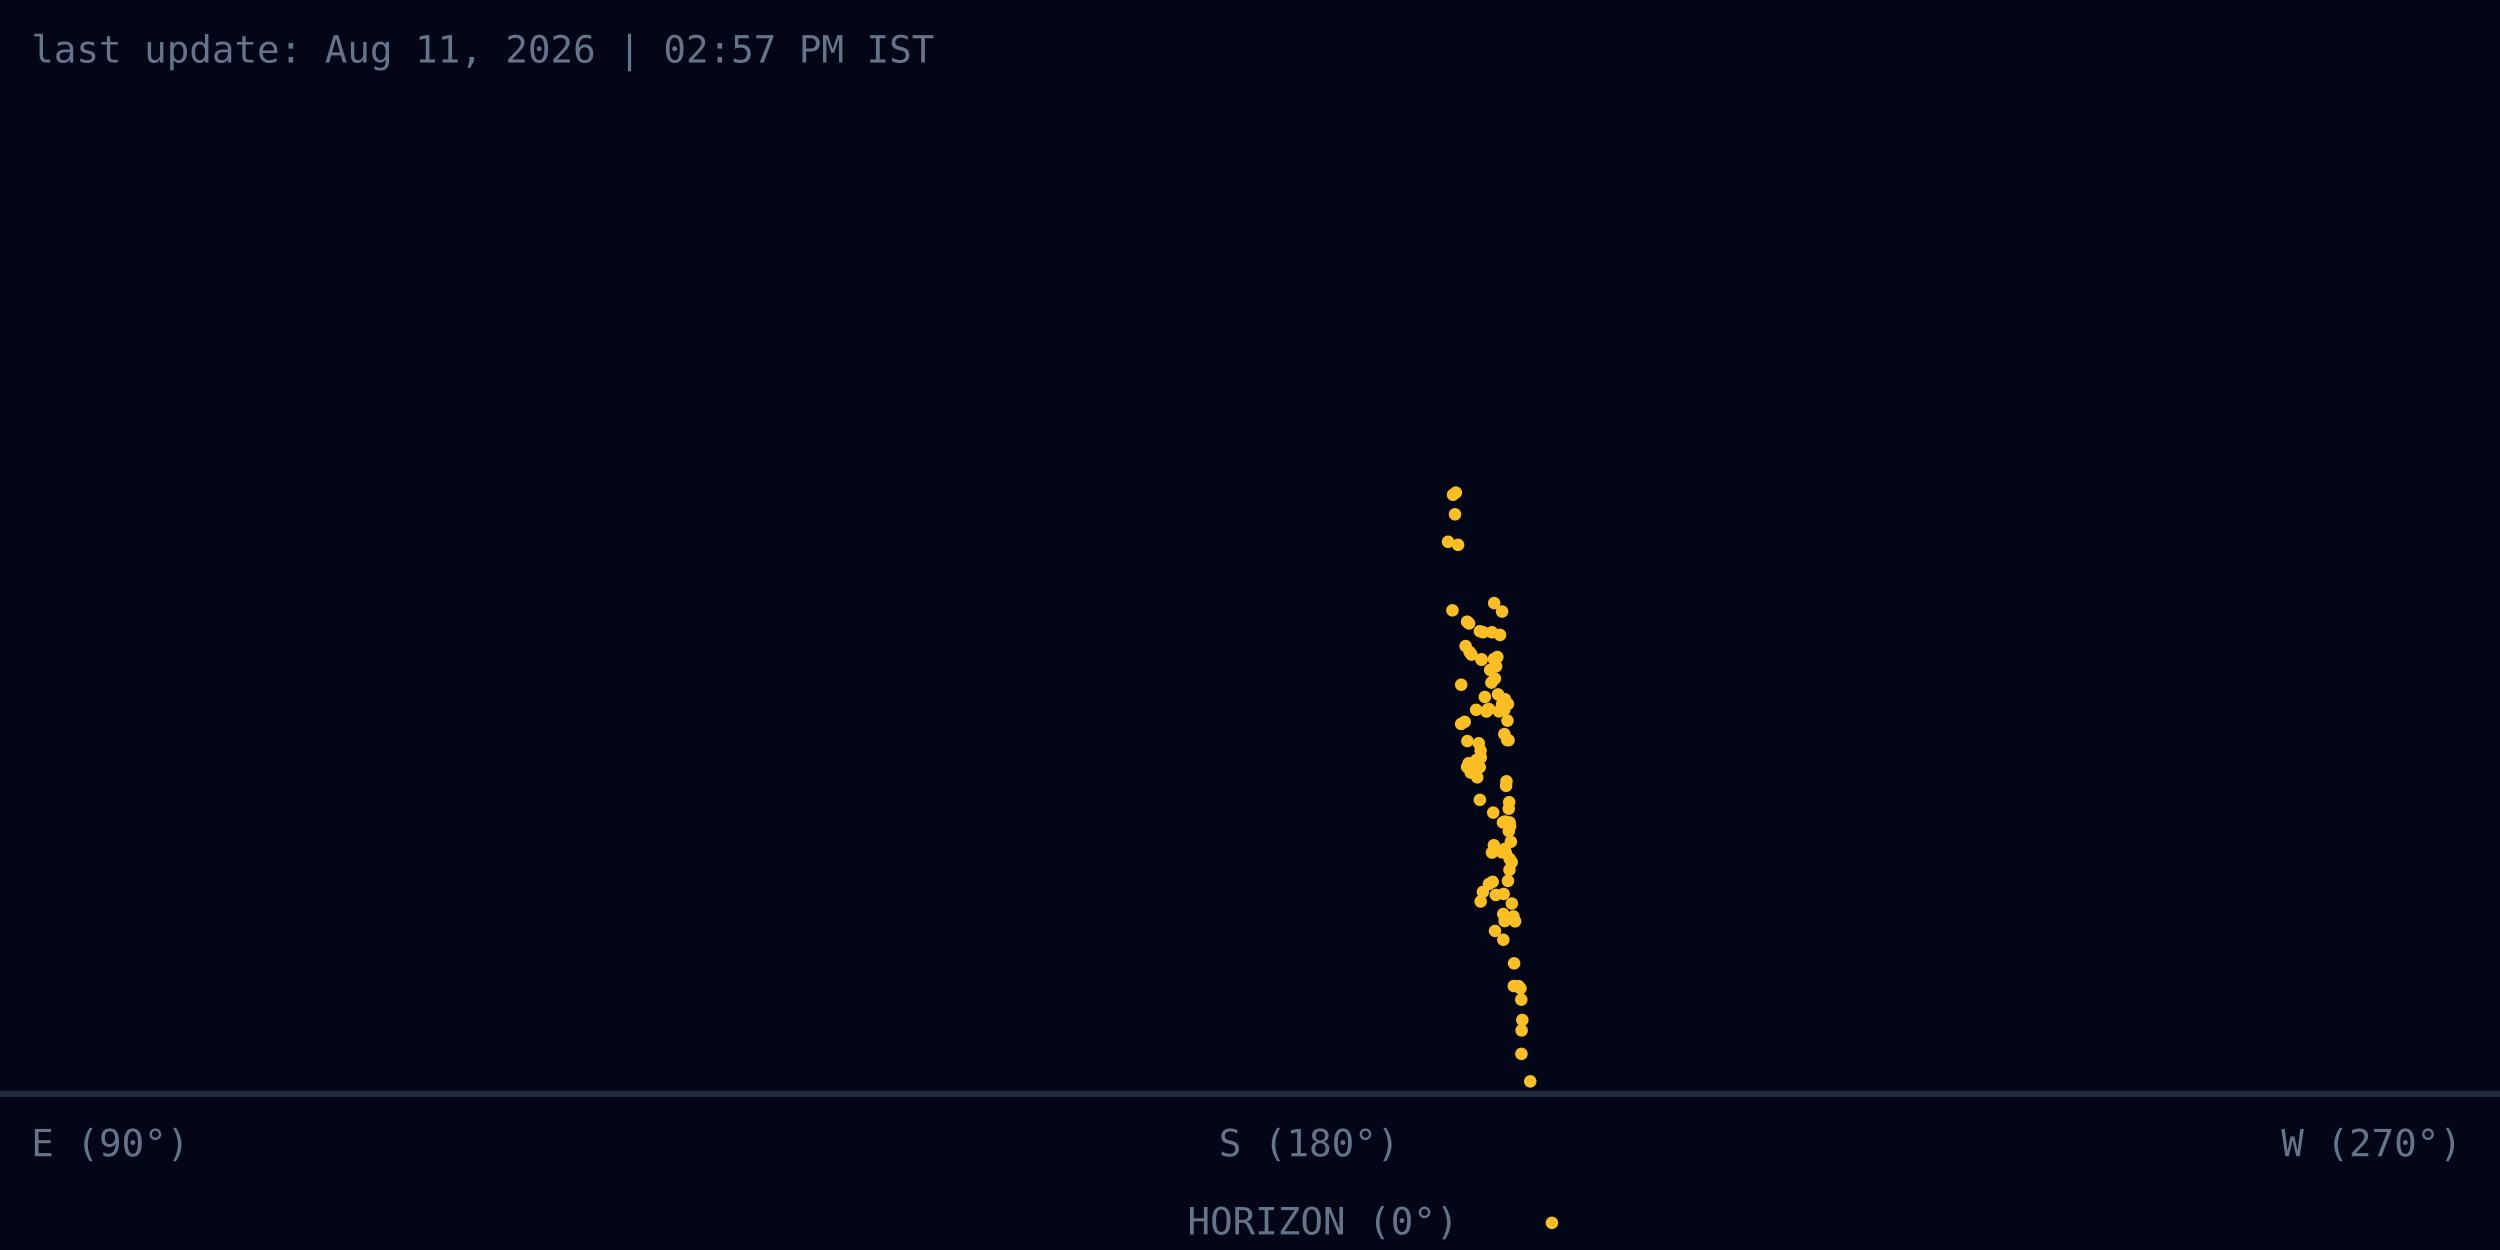
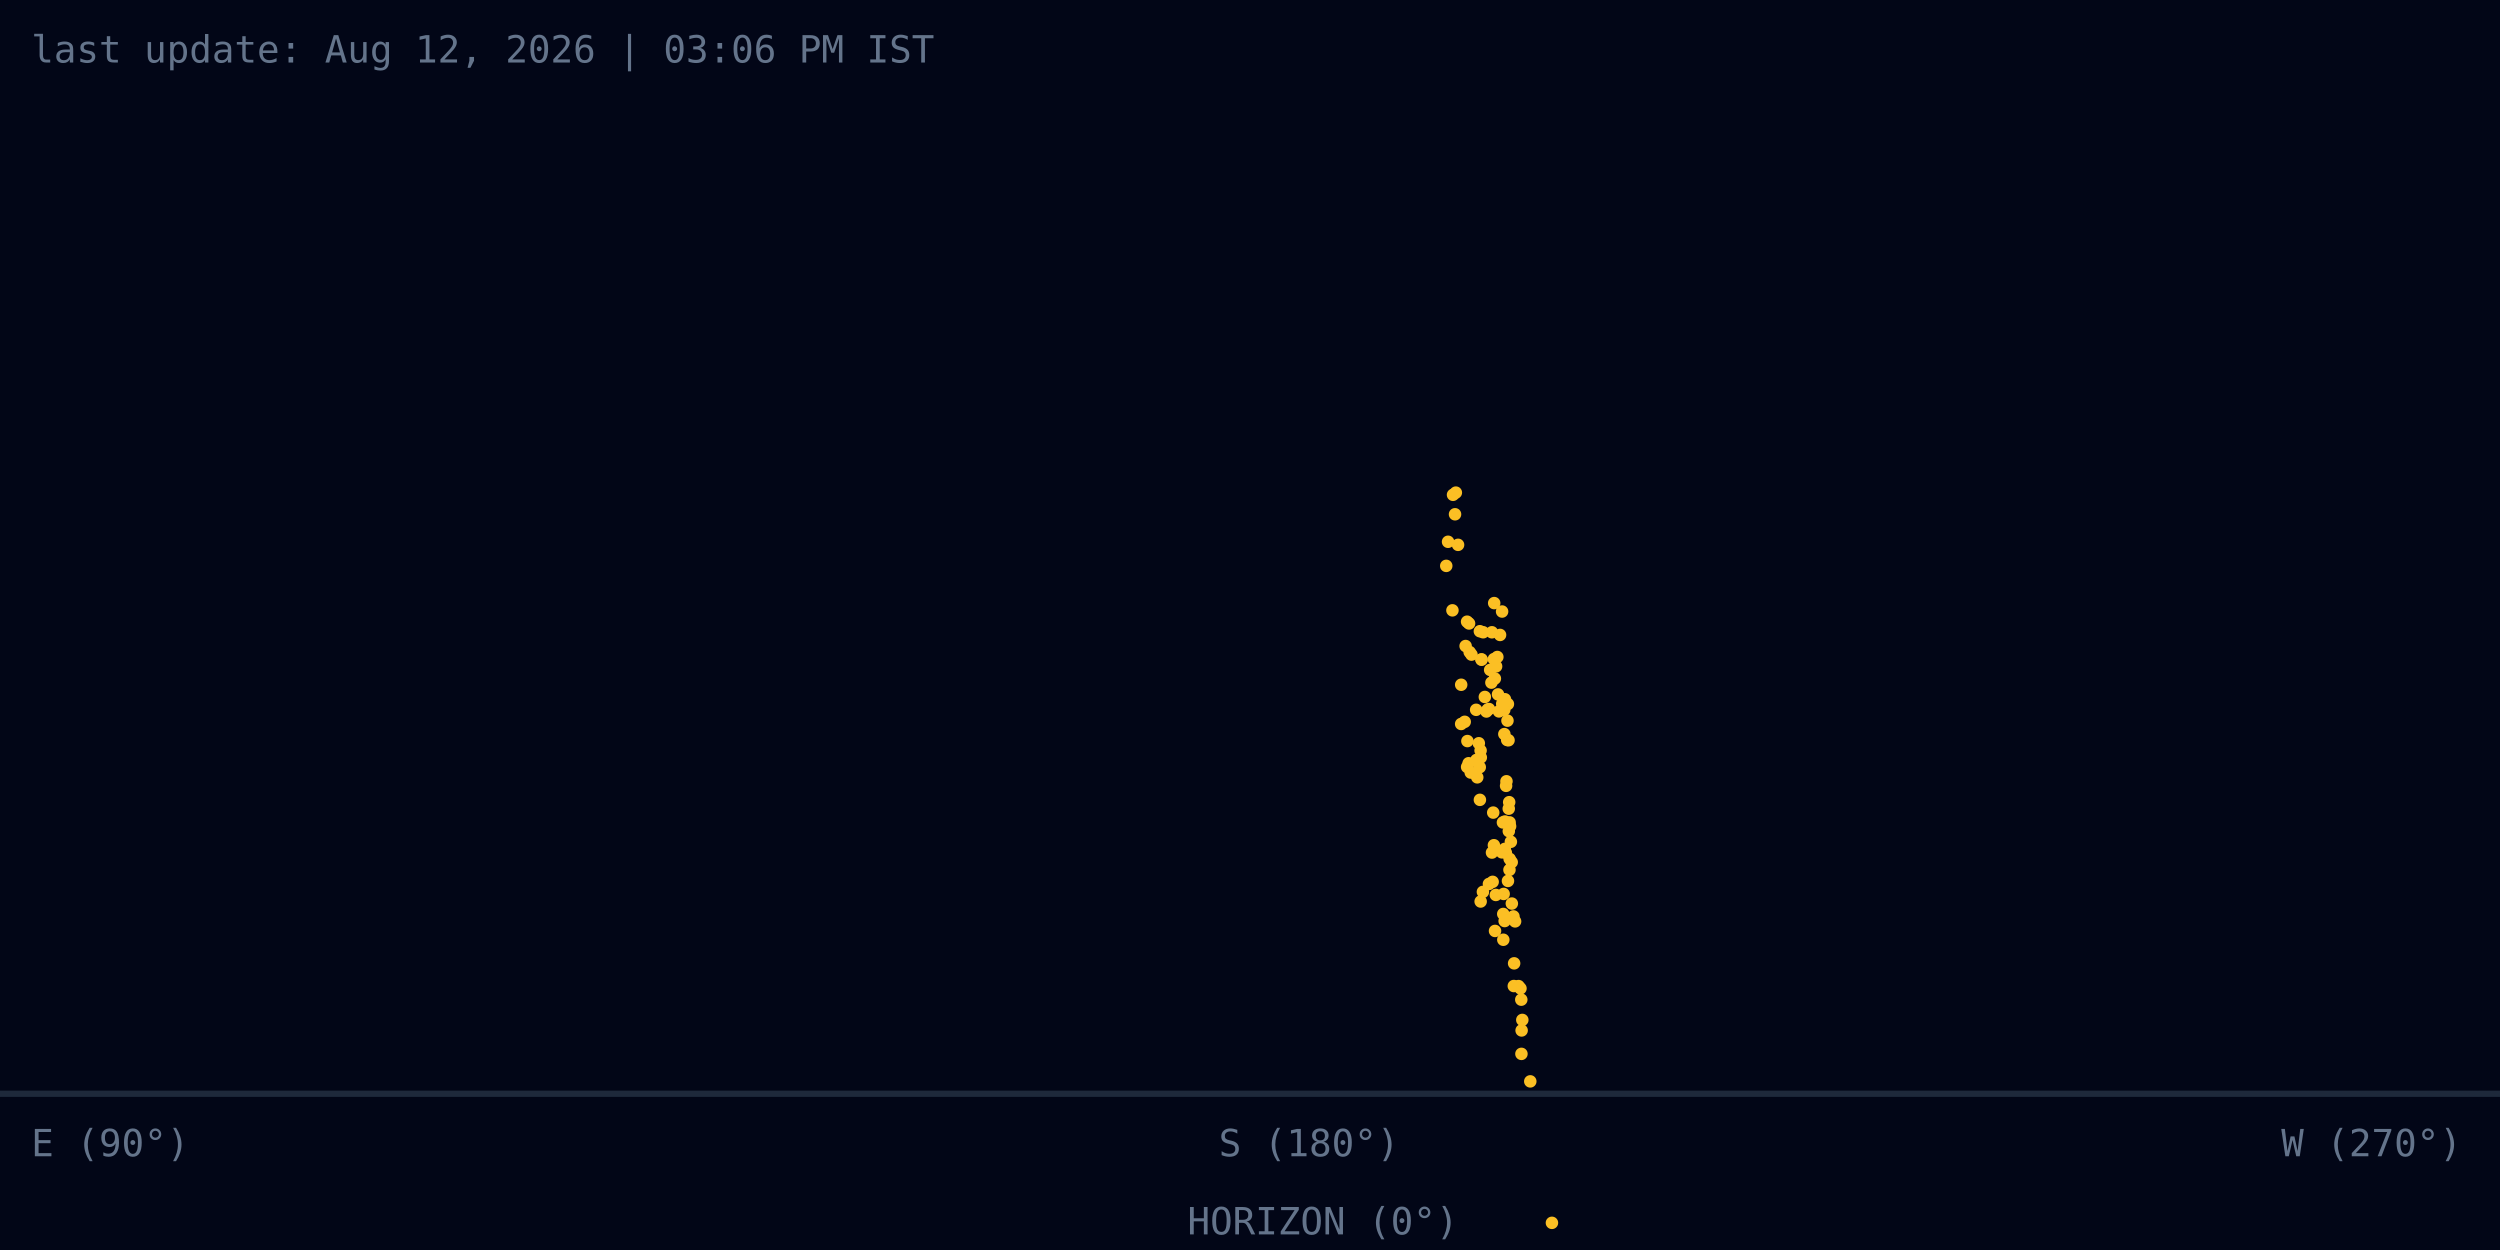
<svg xmlns="http://www.w3.org/2000/svg" width="800" height="400" viewBox="0 0 800 400">
  <rect width="800" height="400" fill="#020617" />
-   <text id="last-update" x="10" y="20" fill="#64748b" font-family="monospace">last update: Aug 11, 2026 | 02:57 PM IST</text>
+   <text id="last-update" x="10" y="20" fill="#64748b" font-family="monospace">last update: Aug 12, 2026 | 03:06 PM IST</text>
  <line x1="0" y1="350" x2="800" y2="350" stroke="#1e293b" stroke-width="2" />
  <text x="380" y="395" fill="#64748b" font-size="12" font-family="monospace">HORIZON (0°)</text>
  <text x="730" y="370" fill="#64748b" font-size="12" font-family="monospace">W (270°)</text>
  <text x="390" y="370" fill="#64748b" font-size="12" font-family="monospace">S (180°)</text>
  <text x="10" y="370" fill="#64748b" font-size="12" font-family="monospace">E (90°)</text>
  <g id="analemma-points">
    <circle cx=" 465.61" cy=" 164.57" r="2" fill="#fbbf24">
 </circle>
    <circle cx=" 467.57" cy=" 231.67" r="2" fill="#fbbf24">
 </circle>
    <circle cx=" 467.58" cy=" 219.12" r="2" fill="#fbbf24">
 </circle>
    <circle cx=" 468.71" cy=" 230.98" r="2" fill="#fbbf24">
 </circle>
    <circle cx=" 469.57" cy=" 237.14" r="2" fill="#fbbf24">
 </circle>
    <circle cx=" 469.00" cy=" 206.73" r="2" fill="#fbbf24">
 </circle>
    <circle cx=" 469.47" cy=" 198.94" r="2" fill="#fbbf24">
 </circle>
    <circle cx=" 470.10" cy=" 199.51" r="2" fill="#fbbf24">
 </circle>
    <circle cx=" 474.53" cy=" 285.41" r="2" fill="#fbbf24">
 </circle>
    <circle cx=" 472.47" cy=" 243.18" r="2" fill="#fbbf24">
 </circle>
    <circle cx=" 473.57" cy=" 255.95" r="2" fill="#fbbf24">
 </circle>
    <circle cx=" 473.22" cy=" 237.84" r="2" fill="#fbbf24">
 </circle>
    <circle cx=" 473.79" cy=" 240.17" r="2" fill="#fbbf24">
 </circle>
    <circle cx=" 473.56" cy=" 201.99" r="2" fill="#fbbf24">
 </circle>
    <circle cx=" 474.09" cy=" 210.99" r="2" fill="#fbbf24">
 </circle>
    <circle cx=" 478.41" cy=" 297.90" r="2" fill="#fbbf24">
 </circle>
    <circle cx=" 477.65" cy=" 282.19" r="2" fill="#fbbf24">
 </circle>
    <circle cx=" 477.44" cy=" 272.82" r="2" fill="#fbbf24">
 </circle>
    <circle cx=" 478.67" cy=" 286.38" r="2" fill="#fbbf24">
 </circle>
    <circle cx=" 478.05" cy=" 270.47" r="2" fill="#fbbf24">
 </circle>
    <circle cx=" 476.85" cy=" 214.37" r="2" fill="#fbbf24">
 </circle>
    <circle cx=" 477.25" cy=" 218.44" r="2" fill="#fbbf24">
 </circle>
    <circle cx=" 481.06" cy=" 300.72" r="2" fill="#fbbf24">
 </circle>
    <circle cx=" 481.04" cy=" 292.47" r="2" fill="#fbbf24">
 </circle>
    <circle cx=" 481.49" cy=" 294.73" r="2" fill="#fbbf24">
 </circle>
    <circle cx=" 481.17" cy=" 286.06" r="2" fill="#fbbf24">
 </circle>
    <circle cx=" 479.37" cy=" 222.21" r="2" fill="#fbbf24">
 </circle>
    <circle cx=" 479.67" cy=" 227.65" r="2" fill="#fbbf24">
 </circle>
    <circle cx=" 498.29" cy=" 411.31" r="2" fill="#fbbf24">
 </circle>
    <circle cx=" 498.34" cy=" 411.53" r="2" fill="#fbbf24">
 </circle>
    <circle cx=" 484.42" cy=" 315.53" r="2" fill="#fbbf24">
 </circle>
    <circle cx=" 486.86" cy=" 337.24" r="2" fill="#fbbf24">
 </circle>
    <circle cx=" 481.87" cy=" 272.88" r="2" fill="#fbbf24">
 </circle>
    <circle cx=" 482.55" cy=" 281.90" r="2" fill="#fbbf24">
 </circle>
    <circle cx=" 481.19" cy=" 226.61" r="2" fill="#fbbf24">
 </circle>
    <circle cx=" 481.39" cy=" 234.91" r="2" fill="#fbbf24">
 </circle>
    <circle cx=" 486.92" cy=" 329.74" r="2" fill="#fbbf24">
 </circle>
    <circle cx=" 483.03" cy=" 278.36" r="2" fill="#fbbf24">
 </circle>
    <circle cx=" 483.79" cy=" 289.14" r="2" fill="#fbbf24">
 </circle>
    <circle cx=" 485.93" cy=" 315.55" r="2" fill="#fbbf24">
 </circle>
    <circle cx=" 484.30" cy=" 293.26" r="2" fill="#fbbf24">
 </circle>
    <circle cx=" 482.30" cy=" 236.80" r="2" fill="#fbbf24">
 </circle>
    <circle cx=" 482.80" cy=" 258.78" r="2" fill="#fbbf24">
 </circle>
    <circle cx=" 501.22" cy=" 413.90" r="2" fill="#fbbf24">
 </circle>
    <circle cx=" 489.69" cy=" 346.04" r="2" fill="#fbbf24">
 </circle>
    <circle cx=" 486.81" cy=" 319.89" r="2" fill="#fbbf24">
 </circle>
    <circle cx=" 484.83" cy=" 294.84" r="2" fill="#fbbf24">
 </circle>
    <circle cx=" 486.55" cy=" 316.29" r="2" fill="#fbbf24">
 </circle>
    <circle cx=" 482.73" cy=" 236.88" r="2" fill="#fbbf24">
 </circle>
    <circle cx=" 483.48" cy=" 269.37" r="2" fill="#fbbf24">
 </circle>
    <circle cx=" 496.62" cy=" 391.31" r="2" fill="#fbbf24">
 </circle>
    <circle cx=" 483.75" cy=" 275.90" r="2" fill="#fbbf24">
 </circle>
    <circle cx=" 483.23" cy=" 264.40" r="2" fill="#fbbf24">
 </circle>
    <circle cx=" 482.94" cy=" 256.70" r="2" fill="#fbbf24">
 </circle>
    <circle cx=" 483.08" cy=" 263.17" r="2" fill="#fbbf24">
 </circle>
    <circle cx=" 482.53" cy=" 225.29" r="2" fill="#fbbf24">
 </circle>
    <circle cx=" 482.39" cy=" 230.61" r="2" fill="#fbbf24">
 </circle>
    <circle cx=" 487.14" cy=" 326.38" r="2" fill="#fbbf24">
 </circle>
    <circle cx=" 482.82" cy=" 265.96" r="2" fill="#fbbf24">
 </circle>
    <circle cx=" 483.09" cy=" 274.84" r="2" fill="#fbbf24">
 </circle>
    <circle cx=" 482.07" cy=" 250.01" r="2" fill="#fbbf24">
 </circle>
    <circle cx=" 481.95" cy=" 251.47" r="2" fill="#fbbf24">
 </circle>
    <circle cx=" 481.58" cy=" 223.76" r="2" fill="#fbbf24">
 </circle>
    <circle cx=" 481.36" cy=" 227.15" r="2" fill="#fbbf24">
 </circle>
    <circle cx=" 484.52" cy=" 308.27" r="2" fill="#fbbf24">
 </circle>
    <circle cx=" 481.59" cy=" 262.88" r="2" fill="#fbbf24">
 </circle>
    <circle cx=" 480.71" cy=" 225.23" r="2" fill="#fbbf24">
 </circle>
    <circle cx=" 481.54" cy=" 271.65" r="2" fill="#fbbf24">
 </circle>
    <circle cx=" 480.94" cy=" 263.18" r="2" fill="#fbbf24">
 </circle>
    <circle cx=" 480.67" cy=" 195.69" r="2" fill="#fbbf24">
 </circle>
    <circle cx=" 480.02" cy=" 203.18" r="2" fill="#fbbf24">
 </circle>
    <circle cx=" 480.62" cy=" 272.75" r="2" fill="#fbbf24">
 </circle>
    <circle cx=" 479.15" cy=" 210.24" r="2" fill="#fbbf24">
 </circle>
    <circle cx=" 478.75" cy=" 213.23" r="2" fill="#fbbf24">
 </circle>
    <circle cx=" 478.36" cy=" 217.14" r="2" fill="#fbbf24">
 </circle>
    <circle cx=" 478.05" cy=" 210.91" r="2" fill="#fbbf24">
 </circle>
    <circle cx=" 478.14" cy=" 192.99" r="2" fill="#fbbf24">
 </circle>
    <circle cx=" 477.41" cy=" 202.33" r="2" fill="#fbbf24">
 </circle>
    <circle cx=" 477.83" cy=" 260.03" r="2" fill="#fbbf24">
 </circle>
    <circle cx=" 476.48" cy=" 226.89" r="2" fill="#fbbf24">
 </circle>
    <circle cx=" 476.07" cy=" 227.06" r="2" fill="#fbbf24">
 </circle>
    <circle cx=" 475.66" cy=" 227.68" r="2" fill="#fbbf24">
 </circle>
    <circle cx=" 475.15" cy=" 223.03" r="2" fill="#fbbf24">
 </circle>
    <circle cx=" 474.61" cy=" 202.32" r="2" fill="#fbbf24">
 </circle>
    <circle cx=" 474.09" cy=" 211.11" r="2" fill="#fbbf24">
 </circle>
    <circle cx=" 476.46" cy=" 282.87" r="2" fill="#fbbf24">
 </circle>
    <circle cx=" 473.86" cy=" 242.39" r="2" fill="#fbbf24">
 </circle>
    <circle cx=" 473.52" cy=" 245.50" r="2" fill="#fbbf24">
 </circle>
    <circle cx=" 472.37" cy=" 227.14" r="2" fill="#fbbf24">
 </circle>
    <circle cx=" 472.72" cy=" 248.75" r="2" fill="#fbbf24">
 </circle>
    <circle cx=" 470.88" cy=" 209.48" r="2" fill="#fbbf24">
 </circle>
    <circle cx=" 470.29" cy=" 208.66" r="2" fill="#fbbf24">
 </circle>
    <circle cx=" 473.81" cy=" 288.48" r="2" fill="#fbbf24">
 </circle>
    <circle cx=" 470.64" cy=" 247.22" r="2" fill="#fbbf24">
 </circle>
    <circle cx=" 469.96" cy=" 244.24" r="2" fill="#fbbf24">
 </circle>
    <circle cx=" 469.48" cy=" 245.43" r="2" fill="#fbbf24">
 </circle>
    <circle cx=" 466.58" cy=" 174.35" r="2" fill="#fbbf24">
 </circle>
    <circle cx=" 465.87" cy=" 157.64" r="2" fill="#fbbf24">
 </circle>
    <circle cx=" 464.97" cy=" 158.34" r="2" fill="#fbbf24">
 </circle>
    <circle cx=" 464.78" cy=" 195.31" r="2" fill="#fbbf24">
 </circle>
    <circle cx=" 463.38" cy=" 173.37" r="2" fill="#fbbf24">
 </circle>
+     <circle cx=" 462.80" cy=" 181.08" r="2" fill="#fbbf24">
+  </circle>
  </g>
</svg>
